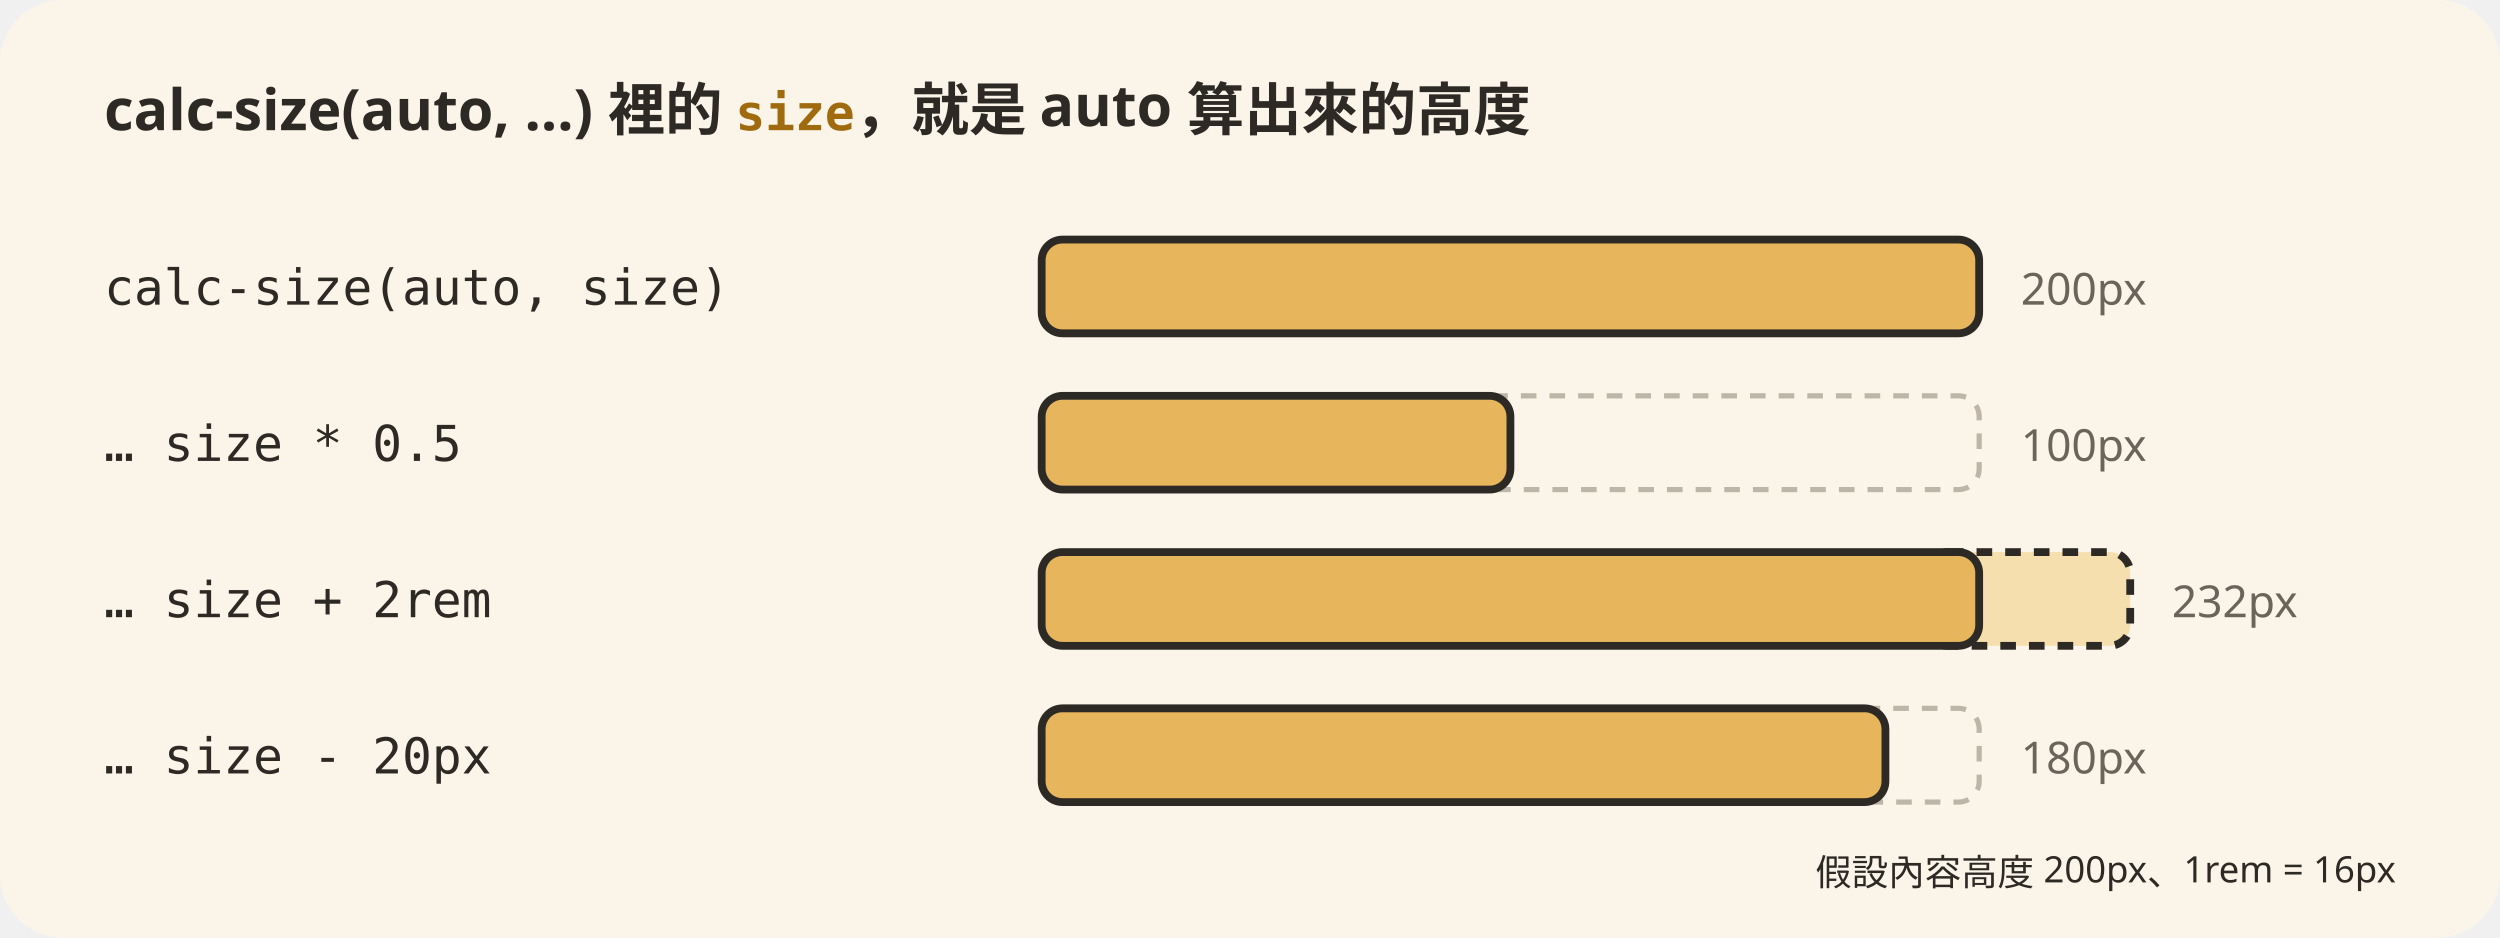
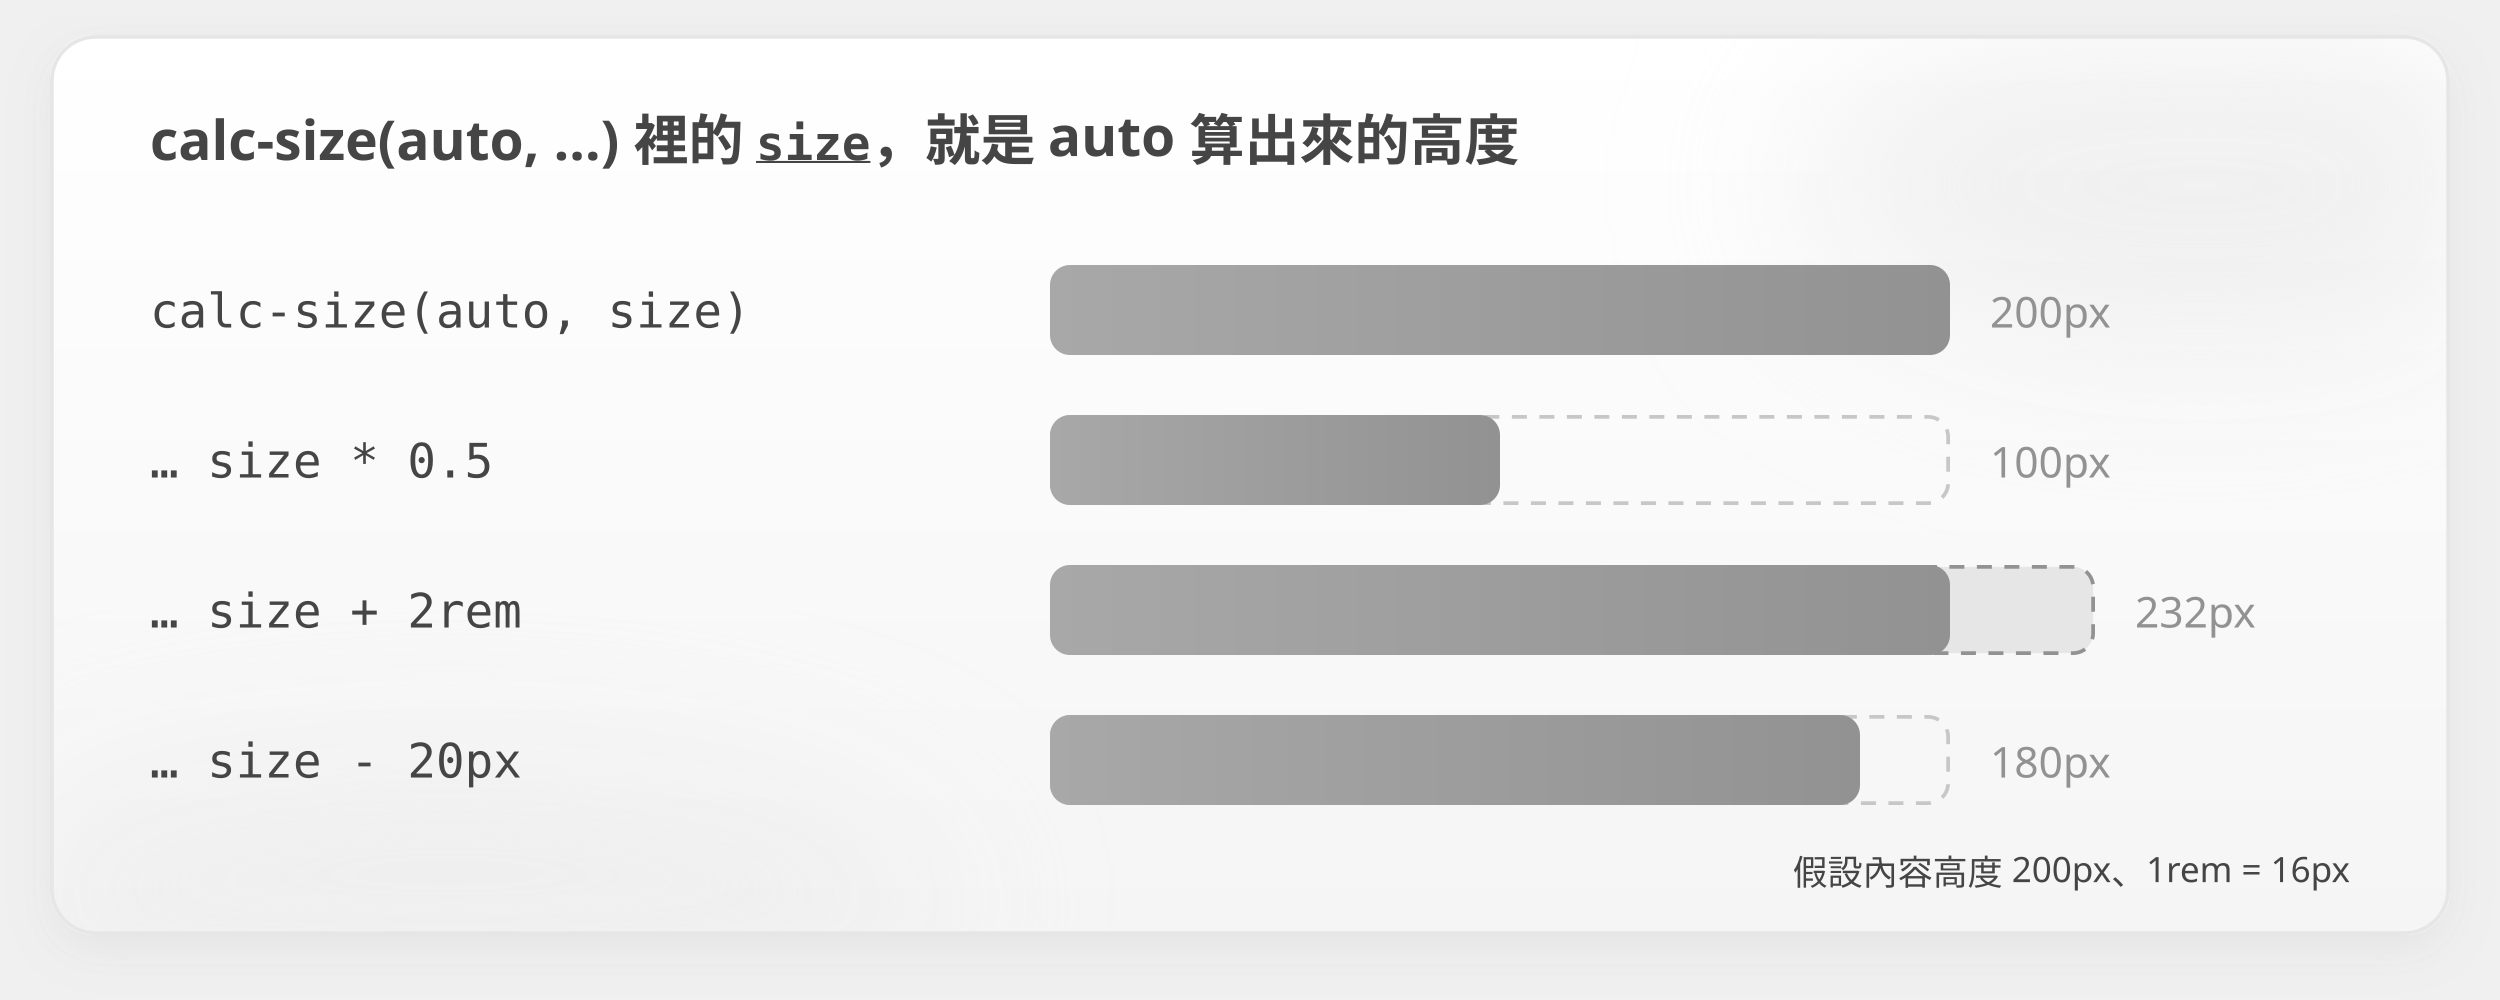
- <svg xmlns="http://www.w3.org/2000/svg" viewBox="0 0 960 360" width="960" height="360" role="img" aria-label="calc-size 中的 size 代表 auto 算出來的高度。假設內容高 200px：size 是 200px，size 乘 0.5 是 100px，size 加 2rem 是 232px，size 減 20px 是 180px">
+ <svg xmlns="http://www.w3.org/2000/svg" viewBox="0 0 1000 400" width="1000" height="400" role="img" aria-label="calc-size 中的 size 代表 auto 算出來的高度。假設內容高 200px：size 是 200px，size 乘 0.5 是 100px，size 加 2rem 是 232px，size 減 20px 是 180px">
+   <defs>
+     <linearGradient id="mist" x1="0" y1="0" x2="0" y2="1">
+       <stop offset="0" stop-color="#FFFFFF" />
+       <stop offset="1" stop-color="#F5F5F5" />
+     </linearGradient>
+     <linearGradient id="barFill" x1="0" y1="0" x2="1" y2="0">
+       <stop offset="0" stop-color="#A8A8A8" />
+       <stop offset="1" stop-color="#929292" />
+     </linearGradient>
+     <clipPath id="cardClip">
+       <rect x="0" y="0" width="960" height="360" rx="18" />
+     </clipPath>
+     <filter id="haze" x="-50%" y="-50%" width="200%" height="200%">
+       <feGaussianBlur stdDeviation="34" />
+     </filter>
+     <filter id="shadow" x="-10%" y="-10%" width="120%" height="130%">
+       <feDropShadow dx="0" dy="6" stdDeviation="9" flood-color="#929292" flood-opacity="0.13" />
+     </filter>
+   </defs>
  <style>
-     text { font-family: "Noto Sans TC", "PingFang TC", "Microsoft JhengHei", sans-serif; fill: #2d2a26; }
+     text { font-family: "Noto Sans TC", "PingFang TC", "Microsoft JhengHei", sans-serif; fill: #454545; }
    .mono { font-family: "JetBrains Mono", Consolas, "Microsoft JhengHei", monospace; font-size: 19px; }
-     .bar { fill: #e7b65c; stroke: #2d2a26; stroke-width: 3; }
-     .extra { fill: #f6dfae; stroke: #2d2a26; stroke-width: 3; stroke-dasharray: 6 5; }
-     .ghost { fill: none; stroke: #bdb6a8; stroke-width: 2; stroke-dasharray: 6 5; }
-     .val { font-size: 17px; fill: #6b645a; }
+     .bar { fill: url(#barFill); }
+     .extra { fill: #E6E6E6; stroke: #929292; stroke-width: 1.5; stroke-dasharray: 6 5; }
+     .ghost { fill: none; stroke: #C7C7C7; stroke-width: 1.5; stroke-dasharray: 6 5; }
+     .val { font-size: 17px; fill: #929292; }
  </style>
-   <rect width="960" height="360" rx="24" fill="#fbf5e9" />
-   <text x="40" y="50" font-size="22" font-weight="700">calc-size(auto, …) 裡的 <tspan class="mono" font-size="22" fill="#a06b0e">size</tspan>，就是 auto 算出來的高度</text>
-   <text x="40" y="117" class="mono">calc-size(auto, size)</text>
-   <rect x="400" y="92" width="360" height="36" rx="8" class="bar" />
-   <text x="776" y="117" class="val">200px</text>
-   <text x="40" y="177" class="mono">… size * 0.5</text>
-   <rect x="400" y="152" width="360" height="36" rx="8" class="ghost" />
-   <rect x="400" y="152" width="180" height="36" rx="8" class="bar" />
-   <text x="776" y="177" class="val">100px</text>
-   <text x="40" y="237" class="mono">… size + 2rem</text>
-   <rect x="740" y="212" width="78" height="36" rx="8" class="extra" />
-   <rect x="400" y="212" width="360" height="36" rx="8" class="bar" />
-   <text x="834" y="237" class="val">232px</text>
-   <text x="40" y="297" class="mono">… size - 20px</text>
-   <rect x="400" y="272" width="360" height="36" rx="8" class="ghost" />
-   <rect x="400" y="272" width="324" height="36" rx="8" class="bar" />
-   <text x="776" y="297" class="val">180px</text>
-   <text x="920" y="340" text-anchor="end" font-size="14" fill="#8a8275">假設內容高度 200px、1rem = 16px</text>
+   <g transform="translate(20 14)">
+     <rect width="960" height="360" rx="18" fill="#FFFFFF" filter="url(#shadow)" />
+     <g clip-path="url(#cardClip)">
+       <rect width="960" height="360" fill="url(#mist)" />
+       <ellipse cx="860" cy="60" rx="160" ry="70" fill="#E6E6E6" opacity="0.55" filter="url(#haze)" />
+       <ellipse cx="160" cy="350" rx="200" ry="60" fill="#E6E6E6" opacity="0.45" filter="url(#haze)" />
+     </g>
+     <rect x="0.75" y="0.75" width="958.5" height="358.5" rx="17.5" fill="none" stroke="#E6E6E6" stroke-width="1.5" />
+     <text x="40" y="50" font-size="22" font-weight="700">calc-size(auto, …) 裡的 <tspan class="mono" font-size="22" text-decoration="underline">size</tspan>，就是 auto 算出來的高度</text>
+     <text x="40" y="117" class="mono">calc-size(auto, size)</text>
+     <rect x="400" y="92" width="360" height="36" rx="8" class="bar" />
+     <text x="776" y="117" class="val">200px</text>
+     <text x="40" y="177" class="mono">… size * 0.5</text>
+     <rect x="400.75" y="152.75" width="358.5" height="34.5" rx="8" class="ghost" />
+     <rect x="400" y="152" width="180" height="36" rx="8" class="bar" />
+     <text x="776" y="177" class="val">100px</text>
+     <text x="40" y="237" class="mono">… size + 2rem</text>
+     <rect x="740.75" y="212.75" width="76.5" height="34.5" rx="8" class="extra" />
+     <rect x="400" y="212" width="360" height="36" rx="8" class="bar" />
+     <text x="834" y="237" class="val">232px</text>
+     <text x="40" y="297" class="mono">… size - 20px</text>
+     <rect x="400.75" y="272.75" width="358.5" height="34.5" rx="8" class="ghost" />
+     <rect x="400" y="272" width="324" height="36" rx="8" class="bar" />
+     <text x="776" y="297" class="val">180px</text>
+     <text x="920" y="340" text-anchor="end" font-size="14" fill="#929292">假設內容高度 200px、1rem = 16px</text>
+   </g>
</svg>
